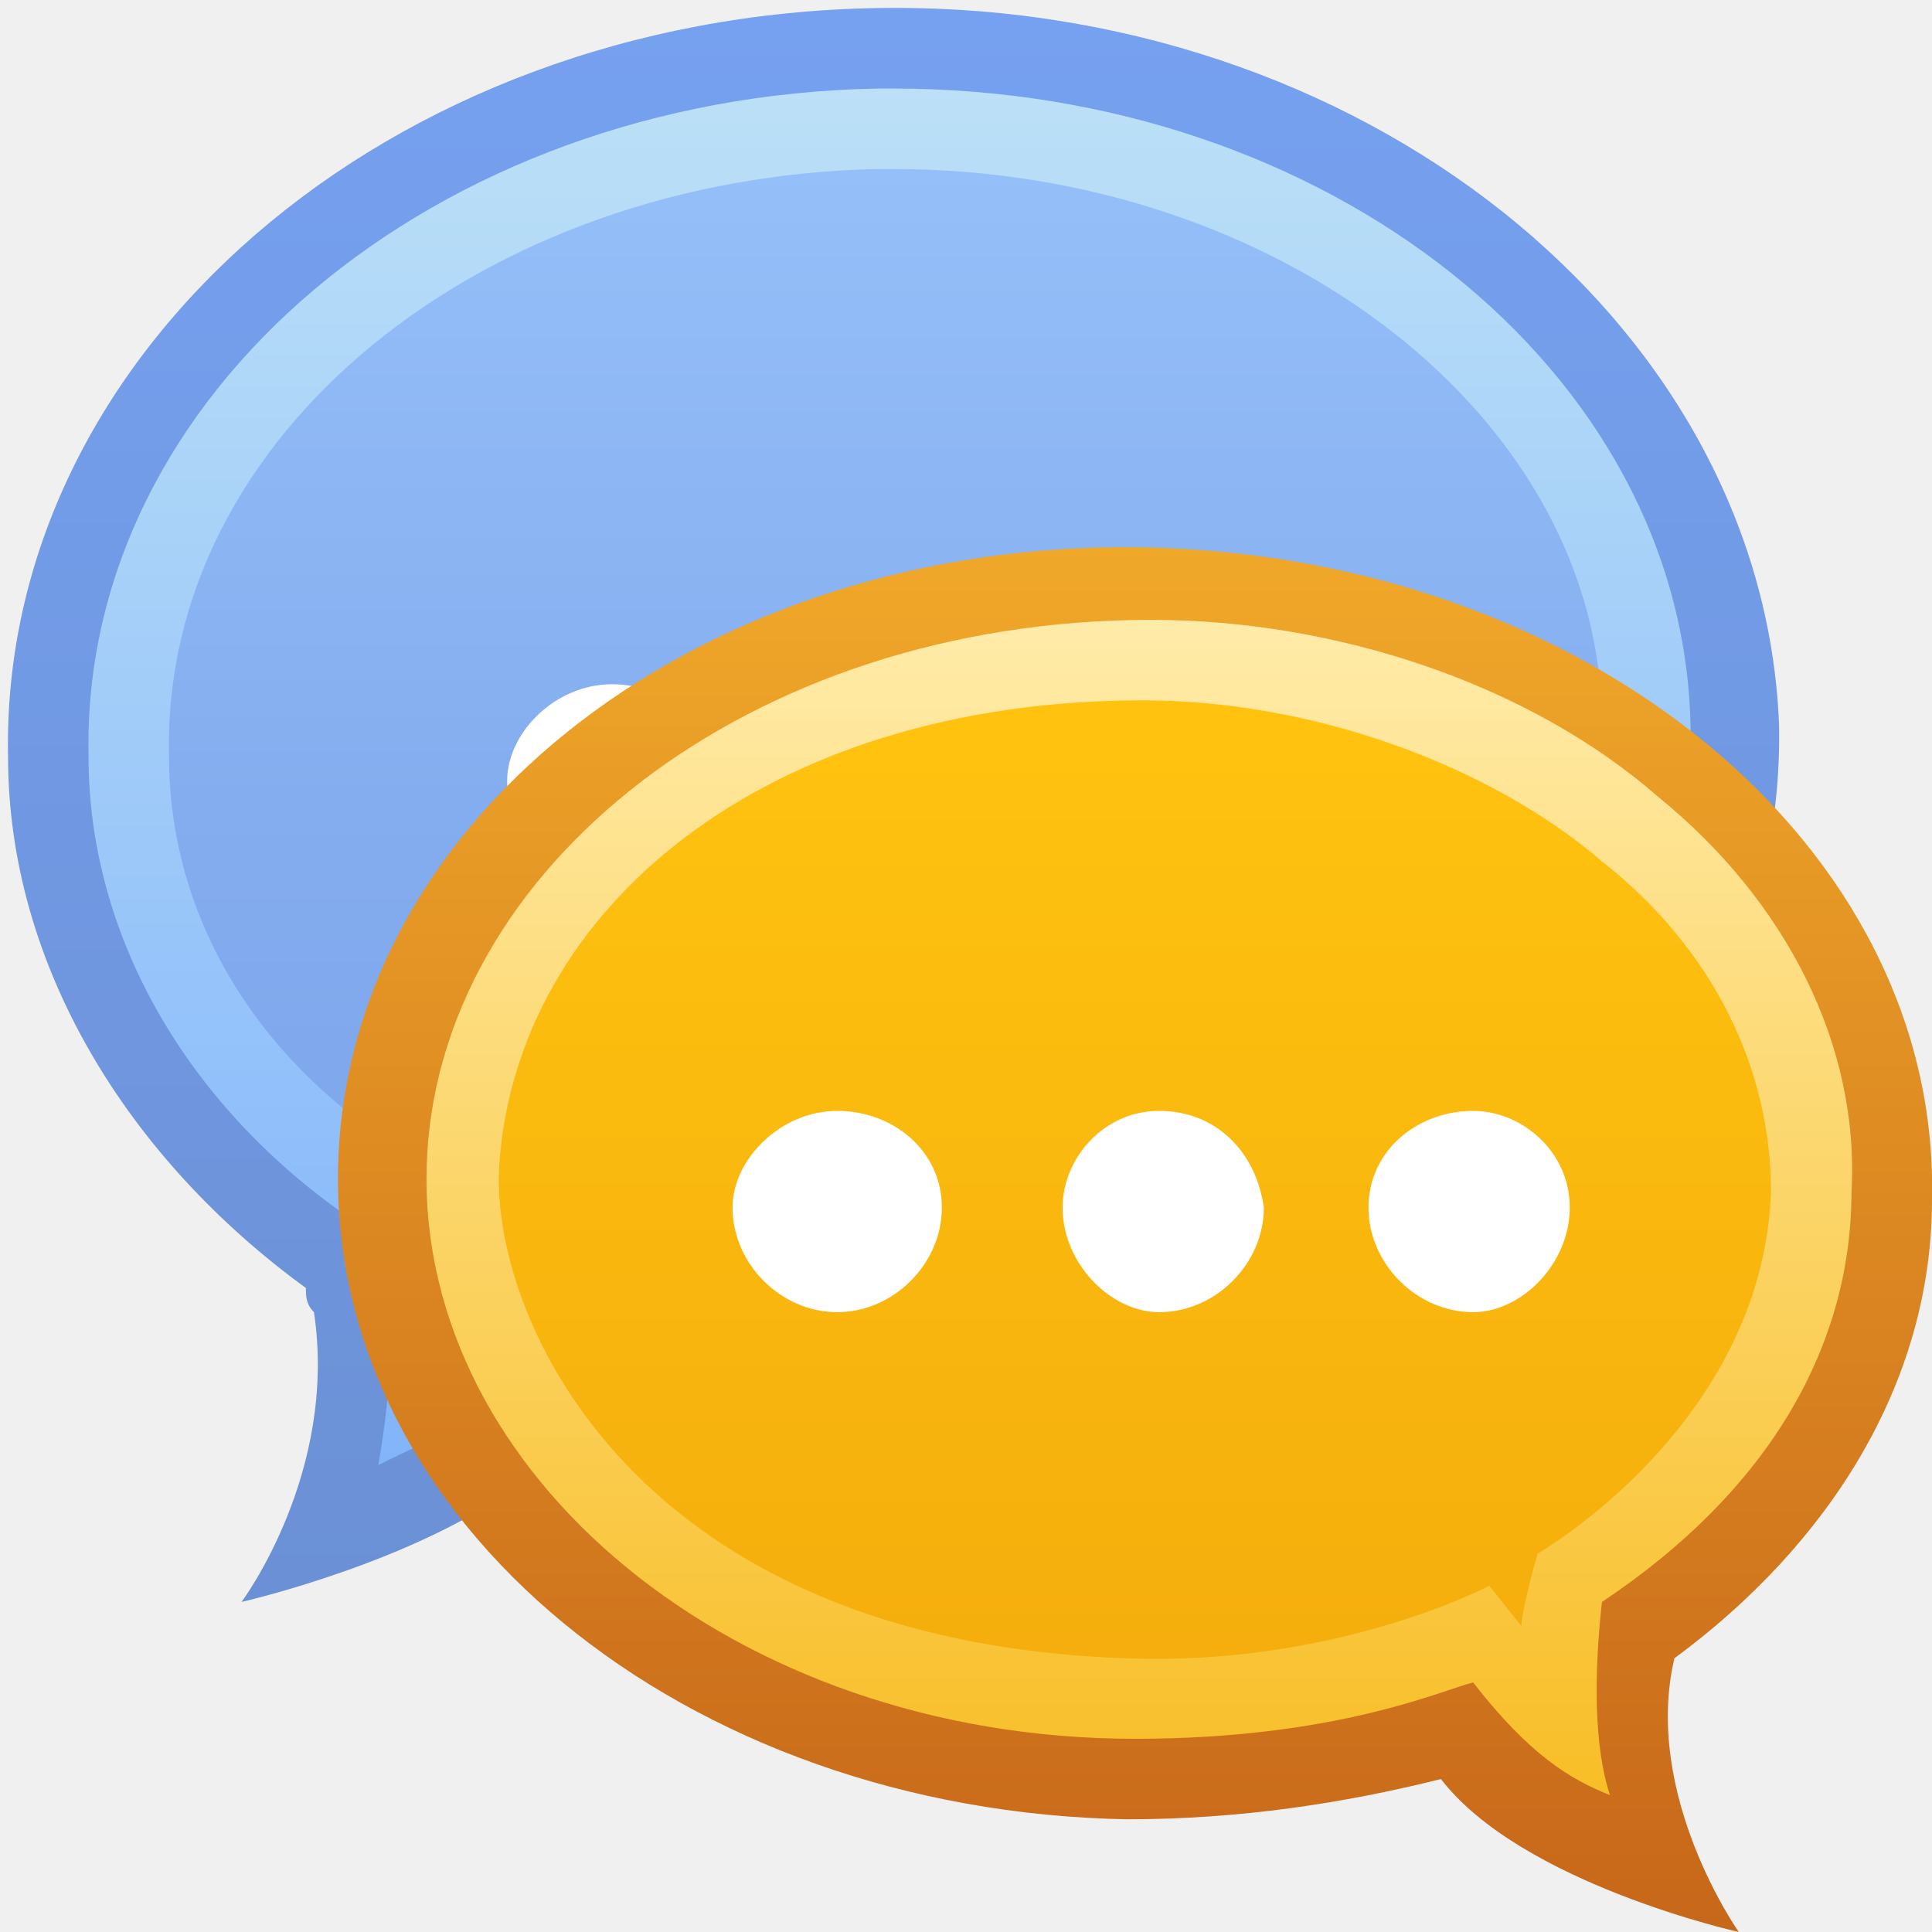
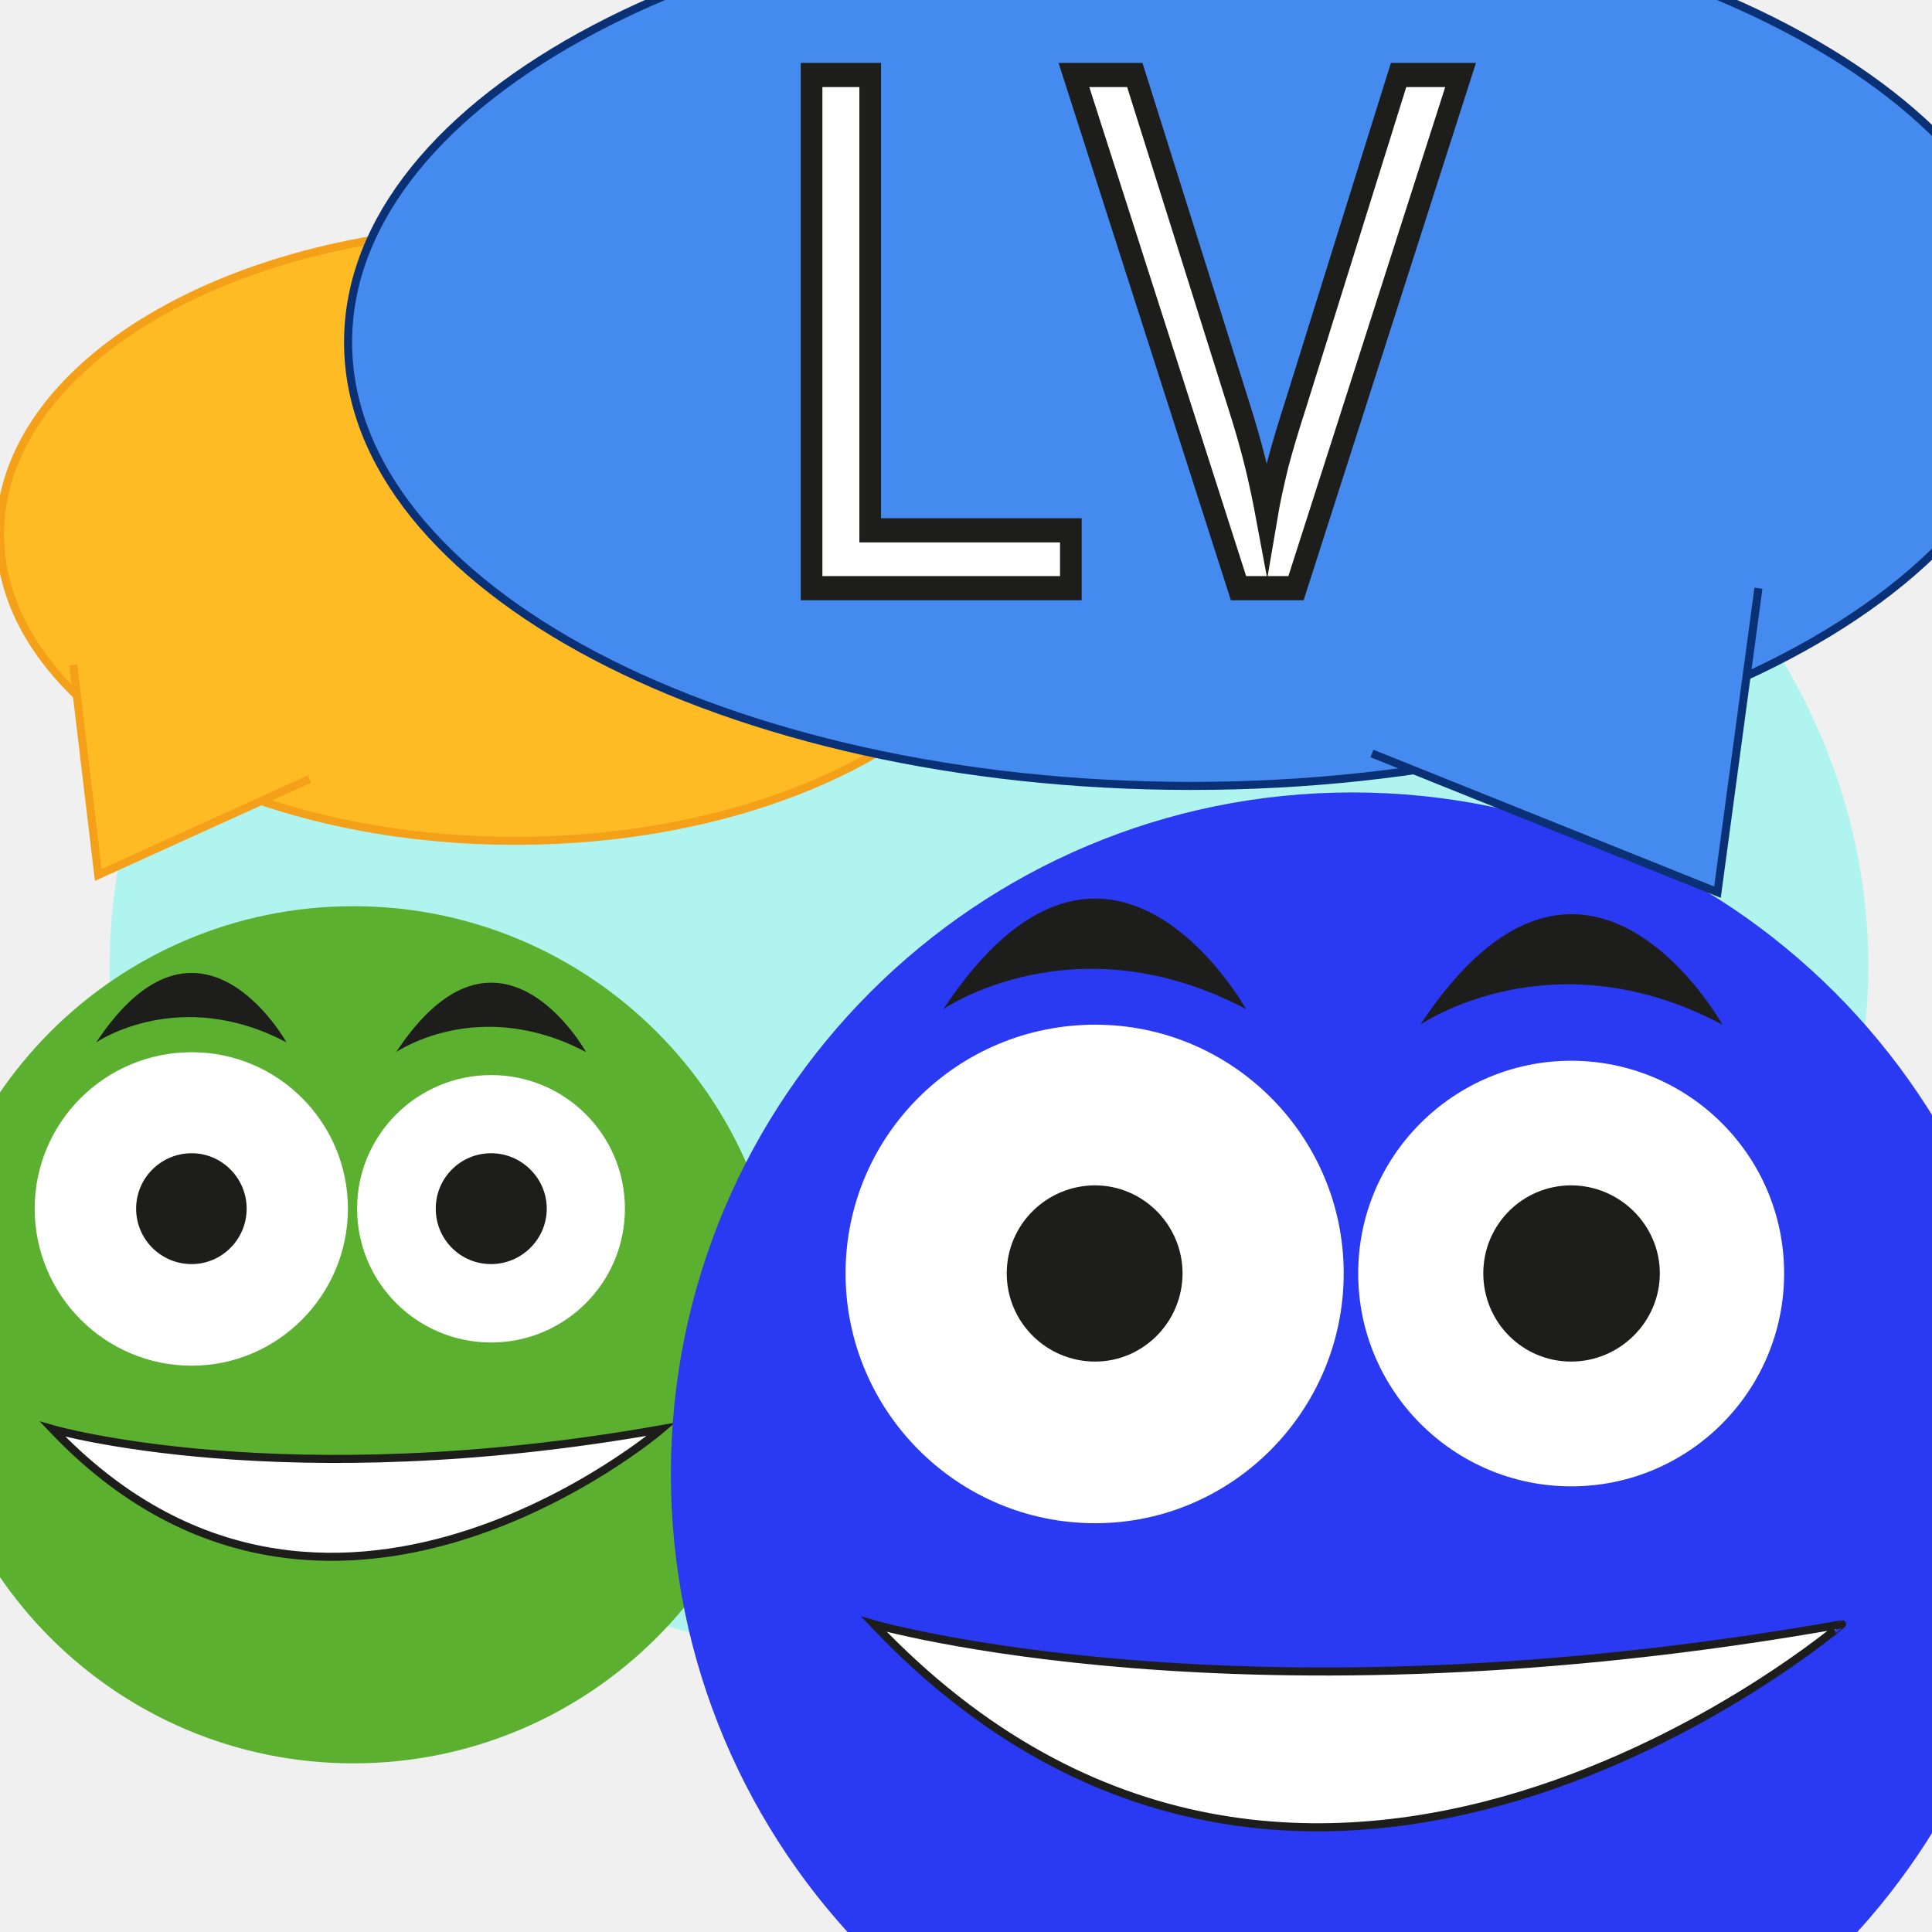
- <svg xmlns="http://www.w3.org/2000/svg" width="24" height="24" viewBox="-0.1 -0.1 24 24" preserveAspectRatio="xMinYMid meet" overflow="visible">
-   <linearGradient id="a" gradientUnits="userSpaceOnUse" x1="10.943" x2="10.943" y2="19.788">
-     <stop offset="0" stop-color="#76A1F0" />
-     <stop offset="1" stop-color="#6B90D5" />
-   </linearGradient>
-   <path d="M10.8 0C4.7.1-.1 4.3 0 9.3c0 2.6 1.5 5 3.7 6.6 0 .1 0 .2.1.3.3 2-.9 3.6-.9 3.6s2.2-.5 3.5-1.5c.2-.2.5-.4.7-.7 1.3.4 2.6.6 4.1.6 6-.1 10.9-4.3 10.8-9.3-.2-5-5.2-9-11.2-8.9z" fill="url(#a)" />
-   <linearGradient id="b" gradientUnits="userSpaceOnUse" x1="10.943" y1="1" x2="10.943" y2="18.129">
-     <stop offset="0" stop-color="#BBE0F7" />
-     <stop offset="1" stop-color="#82B4FB" />
-   </linearGradient>
-   <path d="M4.6 18.1c.1-.6.2-1.3.1-2.1 0-.1 0-.2-.1-.3l-.1-.4-.3-.3C2.2 13.6 1 11.5 1 9.3.9 4.8 5.3 1.1 10.8 1h.2c5.4 0 9.8 3.5 9.9 7.9.1 4.5-4.3 8.2-9.8 8.3h-.2c-1.2 0-2.4-.2-3.5-.5l-.6-.2-.4.5c-.2.2-.4.4-.5.6-.5.1-.9.3-1.3.5z" fill="url(#b)" />
-   <linearGradient id="c" gradientUnits="userSpaceOnUse" x1="10.943" y1="2" x2="10.943" y2="16.163">
-     <stop offset="0" stop-color="#95BFF8" />
-     <stop offset=".557" stop-color="#84ADEF" />
-     <stop offset="1" stop-color="#7CA4EB" />
-   </linearGradient>
-   <path d="M10.8 16.2c-1.1 0-2.2-.2-3.2-.5l-1.3-.4-.6.7v-.1c0-.1 0-.3-.1-.4l-.1-.7-.6-.6C3 13 2 11.2 2 9.3c-.1-4 3.9-7.2 8.8-7.3h.2c4.8 0 8.8 3.1 8.8 6.9.1 3.9-3.9 7.2-8.8 7.2l-.2.1z" fill="url(#c)" />
-   <path d="M16.6 9.6c0 .7-.6 1.3-1.2 1.3-.7 0-1.3-.6-1.3-1.3 0-.7.6-1.2 1.3-1.2.6 0 1.2.5 1.2 1.2zm-5.1-1.2c-.7 0-1.2.6-1.2 1.2 0 .7.6 1.3 1.2 1.3.7 0 1.3-.6 1.3-1.3-.1-.7-.6-1.2-1.3-1.2zm-4 0c-.7 0-1.3.6-1.3 1.2 0 .7.6 1.3 1.3 1.3s1.3-.6 1.3-1.3c0-.7-.6-1.2-1.3-1.2z" fill="#FFF" />
-   <linearGradient id="d" gradientUnits="userSpaceOnUse" x1="14.025" y1="6.667" x2="14.025" y2="23.84">
-     <stop offset="0" stop-color="#F0A829" />
-     <stop offset="1" stop-color="#C7671A" />
-   </linearGradient>
-   <path d="M20.7 20.5c1.9-1.4 3.2-3.4 3.2-5.7.1-4.4-4.3-8-9.8-8.1-5.4-.1-9.9 3.3-10 7.7-.1 4.4 4.3 8 9.8 8.1 1.4 0 2.7-.2 3.9-.5 1 1.3 3.7 1.9 3.7 1.9s-1.2-1.7-.8-3.4z" fill="url(#d)" />
-   <linearGradient id="e" gradientUnits="userSpaceOnUse" x1="14.144" y1="7.667" x2="14.144" y2="22.194">
-     <stop offset="0" stop-color="#FFEBA8" />
-     <stop offset="1" stop-color="#F8BE27" />
-   </linearGradient>
-   <path d="M19.9 22.2c-.5-.2-1-.5-1.7-1.4-.4.1-1.7.7-4.2.7-5 0-8.9-3.3-8.8-7.1.1-3.7 4-6.8 9-6.8 2.3 0 4.7.8 6.3 2.2 1.6 1.3 2.5 3.1 2.4 4.9 0 1.9-1 3.7-3.1 5.1-.1.9-.1 1.8.1 2.4z" fill="url(#e)" />
-   <linearGradient id="f" gradientUnits="userSpaceOnUse" x1="14.023" y1="8.669" x2="14.023" y2="20.518">
-     <stop offset="0" stop-color="#FFC30F" />
-     <stop offset="1" stop-color="#F5AE0D" />
-   </linearGradient>
-   <path d="M13.9 20.5c-6.1-.2-7.9-4.2-7.8-6.1.2-3.2 3.3-5.8 8-5.8 2.1 0 4.3.8 5.7 2 1.4 1.1 2.1 2.6 2.1 4.1-.1 2.9-2.9 4.5-2.9 4.5s-.2.7-.2.9l-.4-.5s-1.9 1-4.5.9z" fill="url(#f)" />
-   <path d="M19.4 14.9c0 .7-.6 1.3-1.2 1.3-.7 0-1.3-.6-1.3-1.3 0-.7.6-1.2 1.3-1.2.6 0 1.2.5 1.2 1.2zm-5.1-1.2c-.7 0-1.2.6-1.2 1.2 0 .7.6 1.3 1.2 1.3.7 0 1.3-.6 1.3-1.3-.1-.7-.6-1.2-1.3-1.2zm-4 0c-.7 0-1.3.6-1.3 1.2 0 .7.6 1.3 1.3 1.3s1.3-.6 1.3-1.3c0-.7-.6-1.2-1.3-1.2z" fill="#FFF" />
+ <svg xmlns="http://www.w3.org/2000/svg" version="1.1" x="0px" y="0px" width="24px" height="24px" viewBox="0 0 24 24" enable-background="new 0 0 24 24" xml:space="preserve">
+   <g id="Camada_3" display="none">
+     <path display="inline" fill="#EFEEED" d="M12.333,0v24H2.75c0,0-3.125-0.415-2.75-2.957V2.141C0,2.141,1.203,0,3.109,0" />
+     <path display="inline" fill="#EFEEED" d="M11.635,0.043v24h9.608c0,0,3.133-0.415,2.757-2.957V2.184c0,0-1.206-2.141-3.117-2.141" />
+   </g>
+   <g id="Camada_4">
+     <ellipse fill="#B0F4F0" cx="12.286" cy="12" rx="10.923" ry="8.806" />
+   </g>
+   <g id="Camada_2">
+     <g>
+       <path fill="#5CB030" d="M9.717,16.581c0,2.941-2.39,5.324-5.327,5.324c-2.94,0-5.322-2.383-5.322-5.324    c0-2.942,2.382-5.324,5.322-5.324C7.327,11.257,9.717,13.639,9.717,16.581z" />
+       <path fill="#FFFFFF" d="M4.322,15.014c0,1.074-0.871,1.951-1.941,1.951c-1.078,0-1.95-0.877-1.95-1.951    c0-1.071,0.872-1.943,1.95-1.943C3.451,13.07,4.322,13.942,4.322,15.014z" />
+       <path fill="#1D1D1B" d="M3.064,15.014c0,0.382-0.309,0.689-0.683,0.689c-0.382,0-0.69-0.308-0.69-0.689    c0-0.379,0.308-0.688,0.69-0.688C2.755,14.325,3.064,14.635,3.064,15.014z" />
+       <path fill="#FFFFFF" d="M7.763,15.014c0,0.923-0.747,1.663-1.663,1.663c-0.915,0-1.664-0.74-1.664-1.663    c0-0.919,0.75-1.659,1.664-1.659C7.016,13.354,7.763,14.095,7.763,15.014z" />
+       <path fill="#1D1D1B" d="M6.792,15.014c0,0.382-0.314,0.689-0.692,0.689c-0.382,0-0.687-0.308-0.687-0.689    c0-0.379,0.305-0.688,0.687-0.688C6.478,14.325,6.792,14.635,6.792,15.014z" />
+       <path fill="#514595" d="M1.28,14.325" />
+       <path fill="#1D1D1B" d="M1.195,12.949c0,0,1.026-0.707,2.364,0C3.559,12.949,2.482,11.008,1.195,12.949z" />
+       <path fill="#1D1D1B" d="M4.921,13.07c0,0,1.021-0.708,2.36,0C7.281,13.07,6.202,11.129,4.921,13.07z" />
+       <path fill="#FFFFFF" stroke="#1D1D1B" stroke-width="0.1" stroke-miterlimit="10" d="M0.71,17.328" />
+       <path fill="#FFFFFF" stroke="#1D1D1B" stroke-width="0.1" stroke-miterlimit="10" d="M0.654,17.754c0,0,2.875,0.831,7.561,0    C8.215,17.754,4.04,21.321,0.654,17.754z" />
+     </g>
+     <g>
+       <path fill="#2A39F2" d="M25.271,18.31c0,4.679-3.8,8.469-8.473,8.469c-4.675,0-8.464-3.79-8.464-8.469    c0-4.677,3.79-8.466,8.464-8.466C21.472,9.844,25.271,13.633,25.271,18.31z" />
+       <path fill="#FFFFFF" d="M16.692,15.818c0,1.708-1.386,3.104-3.087,3.104c-1.715,0-3.101-1.396-3.101-3.104    c0-1.705,1.386-3.089,3.101-3.089C15.307,12.729,16.692,14.113,16.692,15.818z" />
+       <path fill="#1D1D1B" d="M14.69,15.818c0,0.604-0.49,1.096-1.085,1.096c-0.608,0-1.099-0.491-1.099-1.096    c0-0.602,0.491-1.093,1.099-1.093C14.2,14.726,14.69,15.217,14.69,15.818z" />
+       <path fill="#FFFFFF" d="M22.163,15.818c0,1.466-1.188,2.646-2.645,2.646c-1.454,0-2.646-1.181-2.646-2.646    c0-1.462,1.192-2.641,2.646-2.641C20.976,13.178,22.163,14.356,22.163,15.818z" />
+       <path fill="#1D1D1B" d="M20.619,15.818c0,0.604-0.499,1.096-1.101,1.096c-0.606,0-1.092-0.491-1.092-1.096    c0-0.602,0.485-1.093,1.092-1.093C20.12,14.726,20.619,15.217,20.619,15.818z" />
+       <path fill="#514595" d="M11.853,14.726" />
+       <path fill="#1D1D1B" d="M11.719,12.535c0,0,1.63-1.125,3.759,0C15.479,12.535,13.765,9.447,11.719,12.535z" />
+       <path fill="#1D1D1B" d="M17.644,12.729c0,0,1.624-1.129,3.753,0C21.396,12.729,19.682,9.641,17.644,12.729z" />
+       <path fill="#FFFFFF" stroke="#1D1D1B" stroke-width="0.1" stroke-miterlimit="10" d="M10.948,19.497" />
+       <path fill="#FFFFFF" stroke="#1D1D1B" stroke-width="0.1" stroke-miterlimit="10" d="M10.857,20.177c0,0,4.573,1.321,12.025,0    C22.883,20.177,16.243,25.852,10.857,20.177z" />
+     </g>
+   </g>
+   <g id="Camada_1">
+     <path fill="#FFBB24" stroke="#F4A019" stroke-width="0.1" stroke-miterlimit="10" d="M0,6.637c0,2.103,2.867,3.808,6.401,3.808   c3.535,0,6.4-1.705,6.4-3.808c0-2.1-2.865-3.805-6.4-3.805C2.867,2.833,0,4.537,0,6.637z" />
+     <polyline fill="#FFBB24" stroke="#F4A019" stroke-width="0.1" stroke-miterlimit="10" points="3.844,9.678 1.221,10.869 0.91,8.26     " />
+     <g>
+       <path fill="#458BEF" stroke="#0A3075" stroke-width="0.1" stroke-miterlimit="10" d="M25.271,4.251    c0,3.044-4.69,5.512-10.473,5.512c-5.785,0-10.474-2.468-10.474-5.512c0-3.041,4.688-5.509,10.474-5.509    C20.581-1.257,25.271,1.211,25.271,4.251z" />
+       <polyline fill="#458BEF" stroke="#0A3075" stroke-width="0.1" stroke-miterlimit="10" points="17.043,9.36 21.335,11.083     21.844,7.307   " />
+     </g>
+     <text transform="matrix(0.8962 0 0 1 9.3115 7.3066)" fill="#FFFFFF" stroke="#1D1D1B" stroke-width="0.3" stroke-miterlimit="10" font-family="'Vani'" font-size="8.923">LV</text>
+   </g>
</svg>
